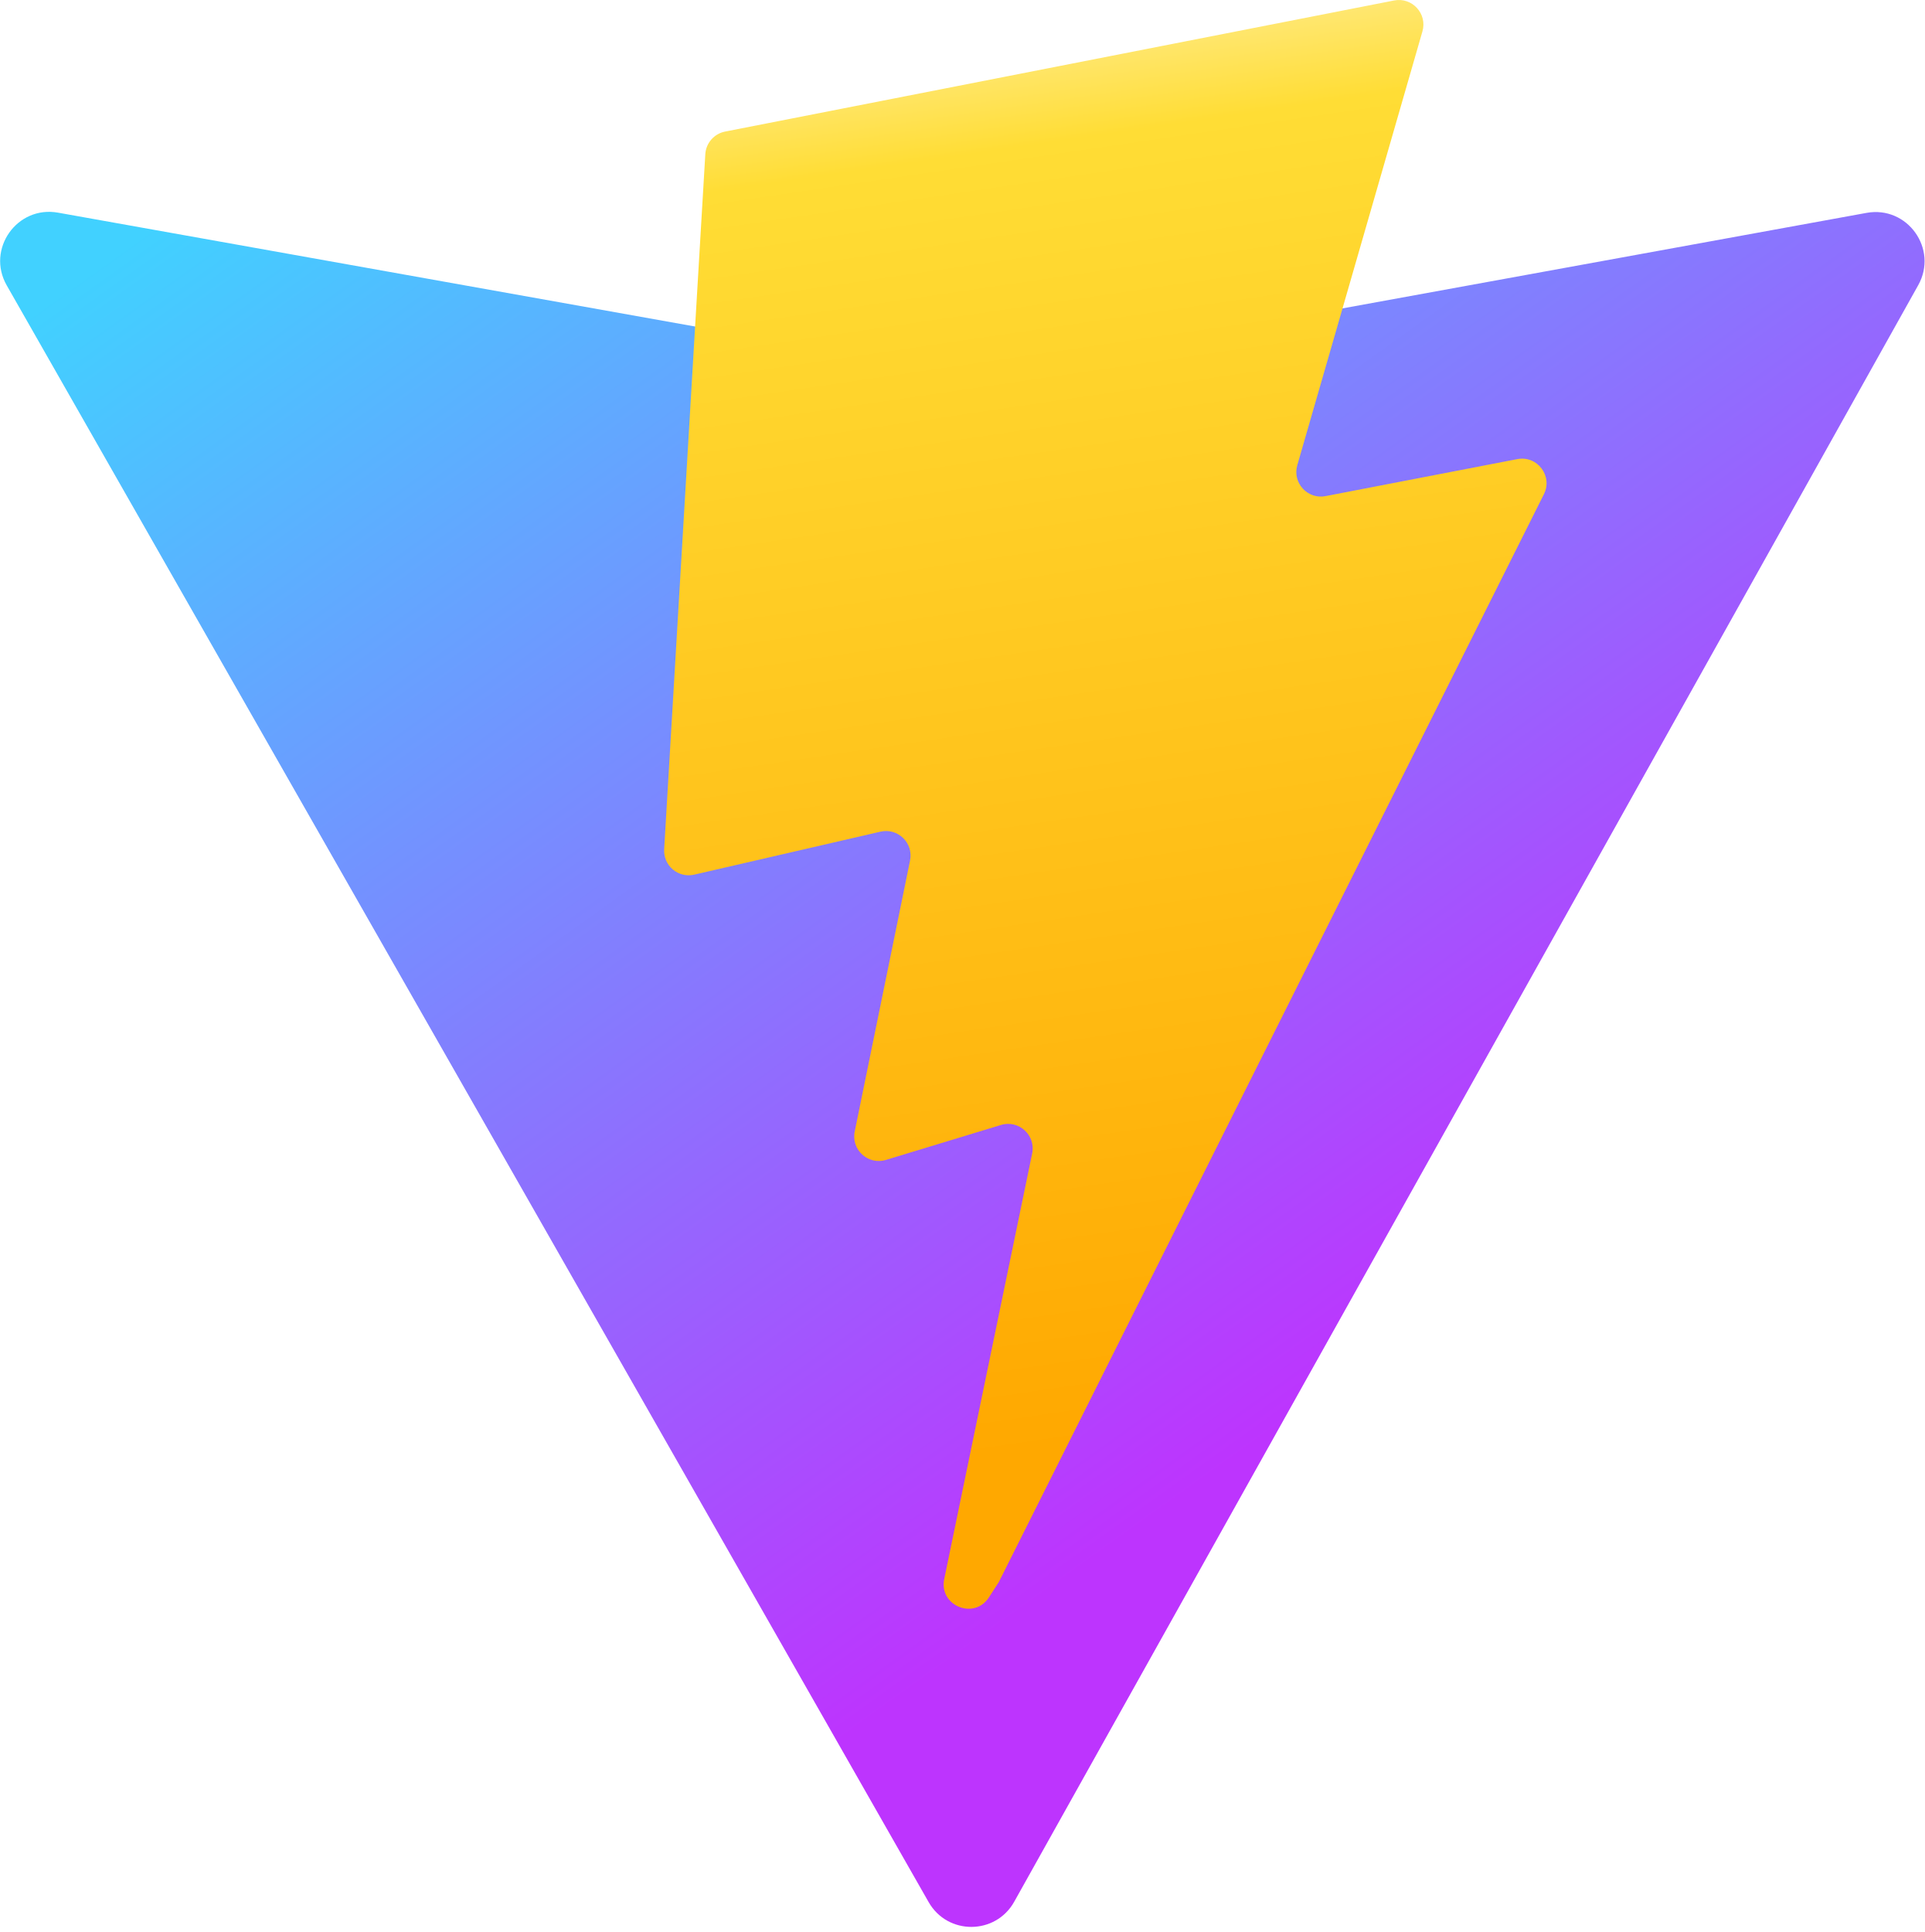
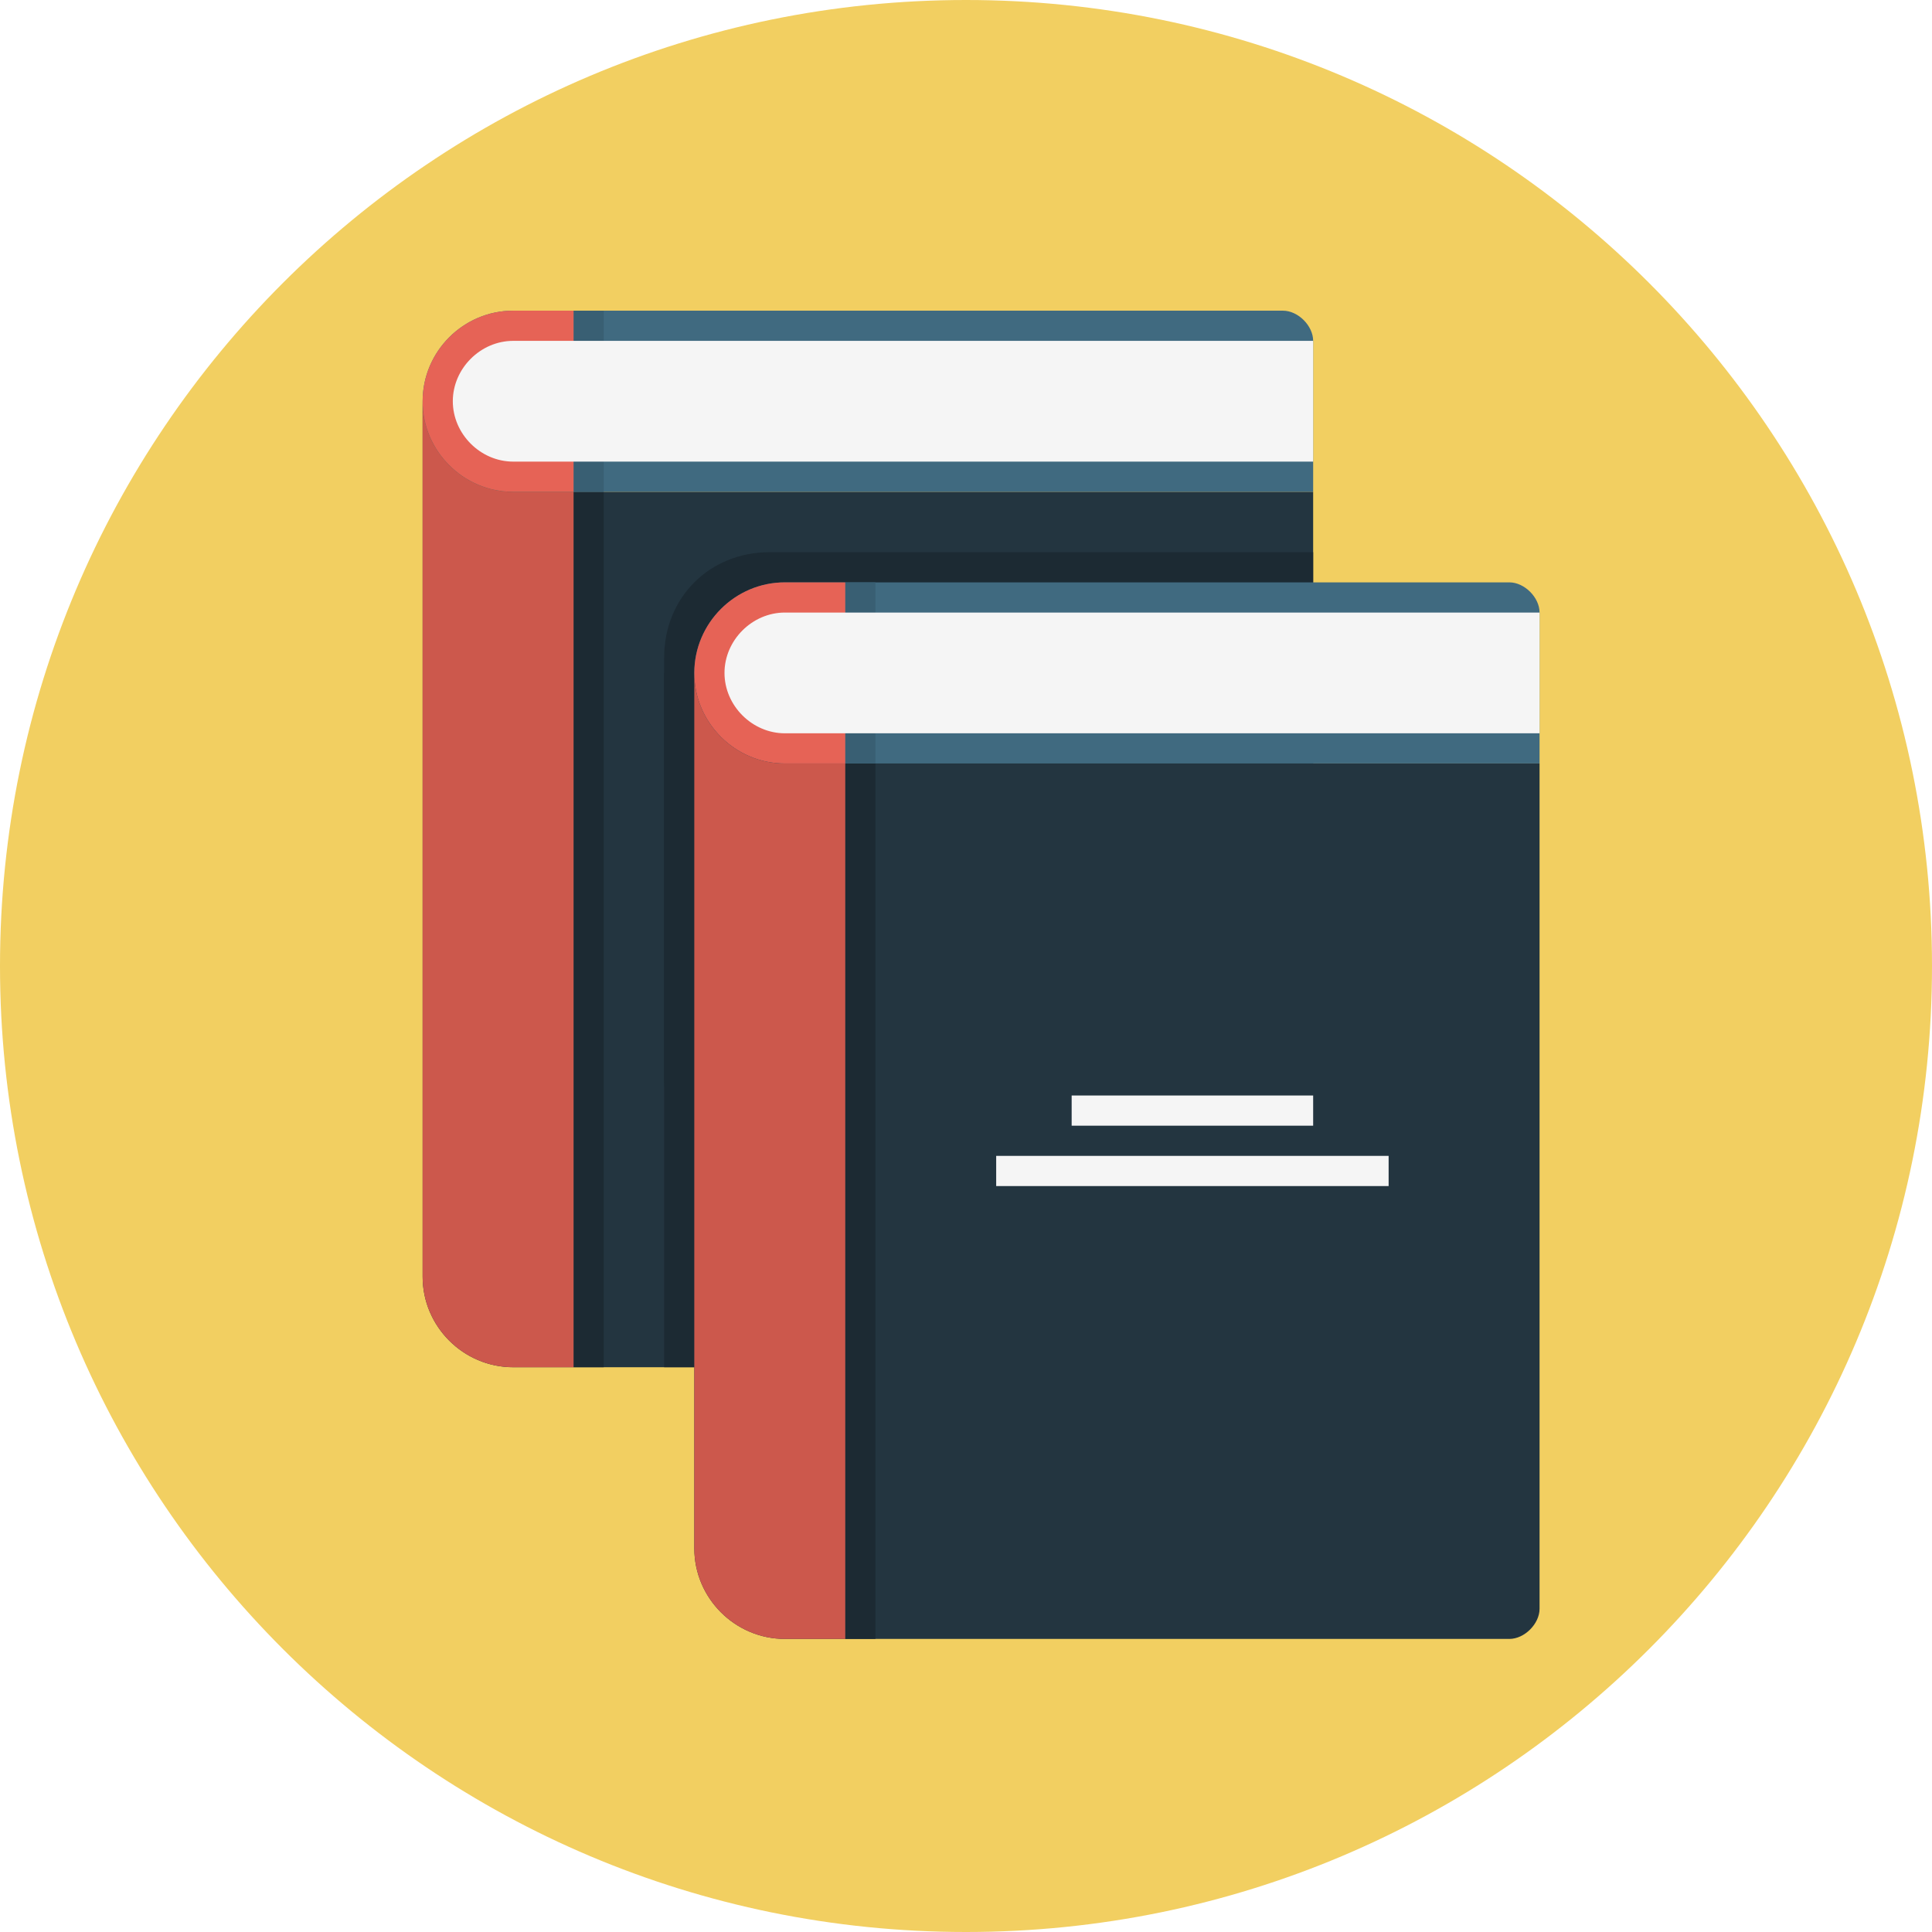
- <svg xmlns="http://www.w3.org/2000/svg" aria-hidden="true" role="img" class="iconify iconify--logos" width="31.88" height="32" preserveAspectRatio="xMidYMid meet" viewBox="0 0 256 257">
-   <defs>
-     <linearGradient id="IconifyId1813088fe1fbc01fb466" x1="-.828%" x2="57.636%" y1="7.652%" y2="78.411%">
-       <stop offset="0%" stop-color="#41D1FF" />
-       <stop offset="100%" stop-color="#BD34FE" />
-     </linearGradient>
-     <linearGradient id="IconifyId1813088fe1fbc01fb467" x1="43.376%" x2="50.316%" y1="2.242%" y2="89.03%">
-       <stop offset="0%" stop-color="#FFEA83" />
-       <stop offset="8.333%" stop-color="#FFDD35" />
-       <stop offset="100%" stop-color="#FFA800" />
-     </linearGradient>
-   </defs>
-   <path fill="url(#IconifyId1813088fe1fbc01fb466)" d="M255.153 37.938L134.897 252.976c-2.483 4.44-8.862 4.466-11.382.048L.875 37.958c-2.746-4.814 1.371-10.646 6.827-9.67l120.385 21.517a6.537 6.537 0 0 0 2.322-.004l117.867-21.483c5.438-.991 9.574 4.796 6.877 9.62Z" />
-   <path fill="url(#IconifyId1813088fe1fbc01fb467)" d="M185.432.063L96.44 17.501a3.268 3.268 0 0 0-2.634 3.014l-5.474 92.456a3.268 3.268 0 0 0 3.997 3.378l24.777-5.718c2.318-.535 4.413 1.507 3.936 3.838l-7.361 36.047c-.495 2.426 1.782 4.5 4.151 3.78l15.304-4.649c2.372-.72 4.652 1.36 4.15 3.788l-11.698 56.621c-.732 3.542 3.979 5.473 5.943 2.437l1.313-2.028l72.516-144.72c1.215-2.423-.88-5.186-3.54-4.672l-25.505 4.922c-2.396.462-4.435-1.77-3.759-4.114l16.646-57.705c.677-2.35-1.37-4.583-3.769-4.113Z" />
+ <svg xmlns="http://www.w3.org/2000/svg" version="1.1" id="Layer_1" viewBox="0 0 512 512" xml:space="preserve">
+   <circle style="fill:#F2CF61;" cx="256" cy="256" r="256" />
+   <path style="fill:#233540;" d="M112,106.332c0,13.2,10.8,24,24,24h188h24v24c0,0,0,148,0,200c0,4-4,8-8,8c-52-0.024-204,0-204,0  c-13.2,0-24-10.8-24-24v-184V106.332z" />
+   <g>
+     <rect x="152" y="130.332" style="fill:#1C2A33;" width="8" height="232" />
+     <rect x="176" y="178.332" style="fill:#1C2A33;" width="8" height="184" />
+     <path style="fill:#1C2A33;" d="M348,146.332v140c0,8.8-7.2,16-16,16H192c-8.8,0-16-7.2-16-16v-112c0-16,12-28,28-28H348z" />
+   </g>
+   <path style="fill:#406A80;" d="M348,90.332c0-4-4-8-8-8s-16,0-16,0H136c-13.2,0-24,10.8-24,24s10.8,24,24,24h188h24  C348,130.332,348,100.332,348,90.332z" />
+   <rect x="152" y="82.332" style="fill:#395F73;" width="8" height="48" />
+   <path style="fill:#E66356;" d="M136,130.332h16v-48h-16c-13.2,0-24,10.8-24,24S122.8,130.332,136,130.332z" />
+   <path style="fill:#F5F5F5;" d="M136,122.332c-8.672,0-16-7.328-16-16s7.328-16,16-16h212v32H136z" />
+   <path style="fill:#CC584C;" d="M136,362.332h16v-232h-16c-13.2,0-24-10.8-24-24v48v184C112,351.532,122.8,362.332,136,362.332z" />
+   <g>
+     <rect x="212" y="234.32" style="fill:#F5F5F5;" width="80" height="8" />
+     <rect x="192" y="234.32" style="fill:#F5F5F5;" width="104" height="8" />
+   </g>
+   <path style="fill:#233540;" d="M184,178.332c0,13.2,10.8,24,24,24h176h24v24c0,0,0,148,0,200c0,4-4,8-8,8c-52-0.024-192,0-192,0  c-13.2,0-24-10.8-24-24v-184V178.332z" />
+   <rect x="224" y="202.332" style="fill:#1C2A33;" width="8" height="232" />
+   <path style="fill:#406A80;" d="M408,162.332c0-4-4-8-8-8s-16,0-16,0H208c-13.2,0-24,10.8-24,24s10.8,24,24,24h176h24  C408,202.332,408,172.332,408,162.332z" />
+   <rect x="224" y="154.332" style="fill:#395F73;" width="8" height="48" />
+   <path style="fill:#E66356;" d="M208,202.332h16v-48h-16c-13.2,0-24,10.8-24,24S194.8,202.332,208,202.332z" />
+   <path style="fill:#F5F5F5;" d="M208,194.332c-8.672,0-16-7.328-16-16s7.328-16,16-16h200v32H208z" />
+   <path style="fill:#CC584C;" d="M208,434.332h16v-232h-16c-13.2,0-24-10.8-24-24v48v184C184,423.532,194.8,434.332,208,434.332z" />
+   <g>
+     <rect x="284" y="290.32" style="fill:#F5F5F5;" width="64" height="8" />
+     <rect x="264" y="306.32" style="fill:#F5F5F5;" width="104" height="8" />
+   </g>
</svg>
